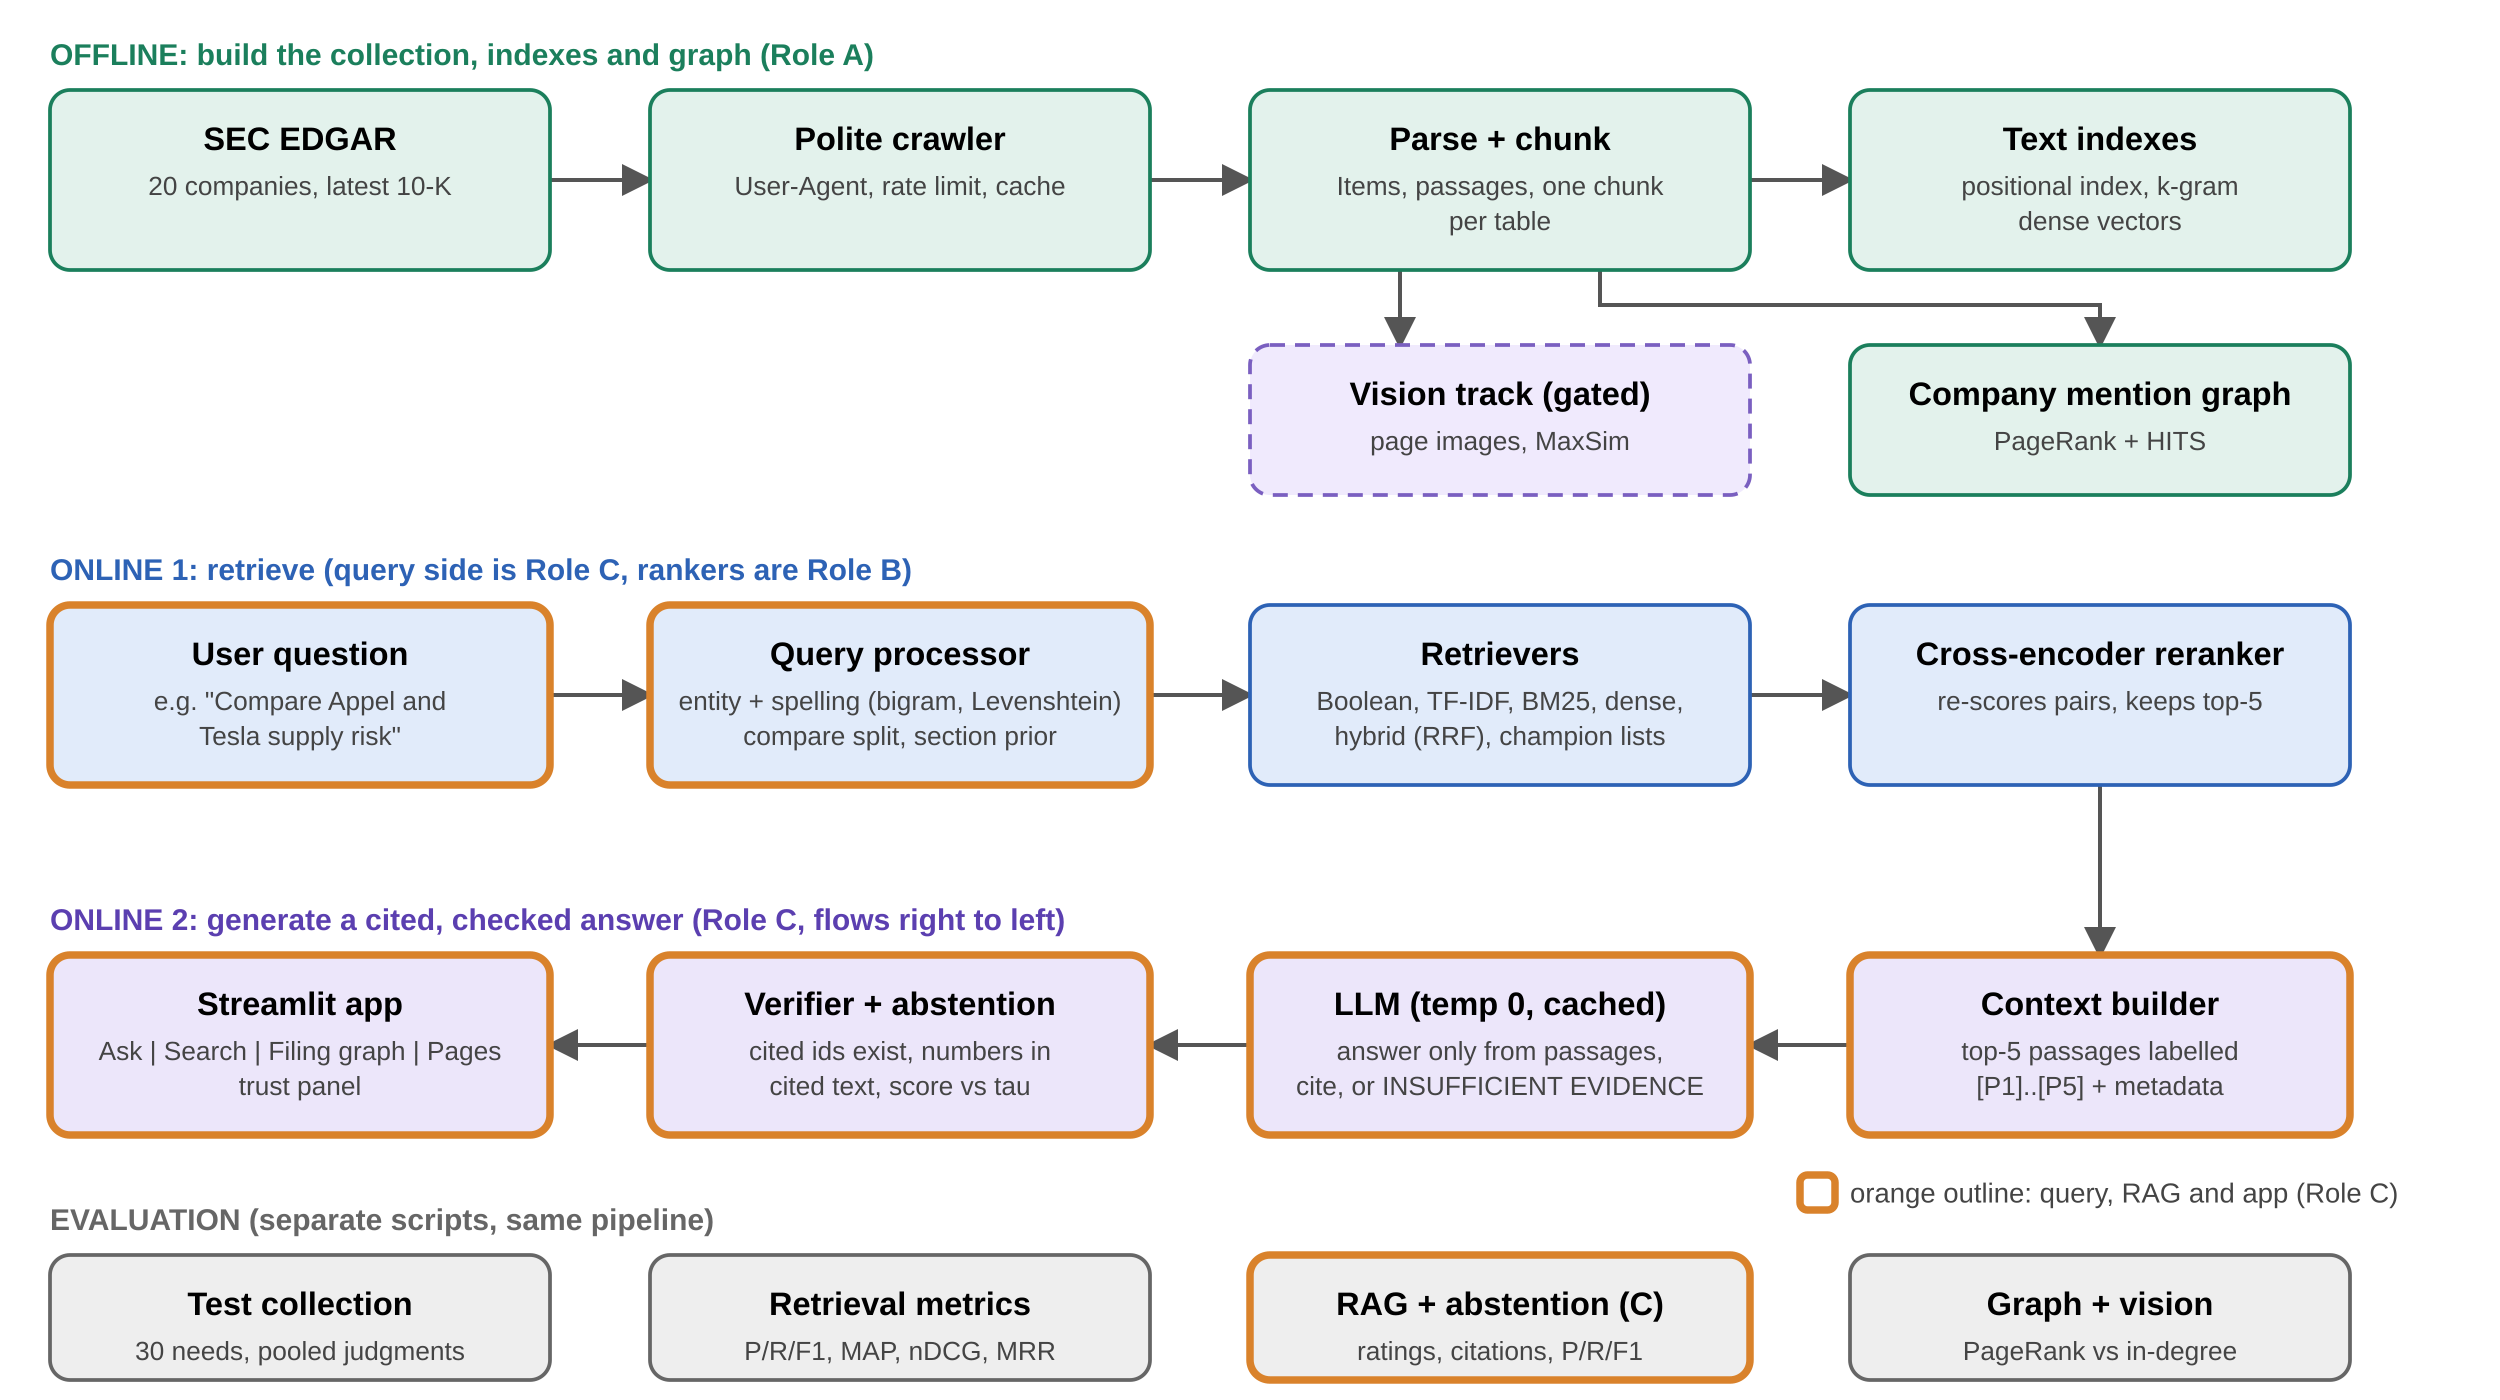
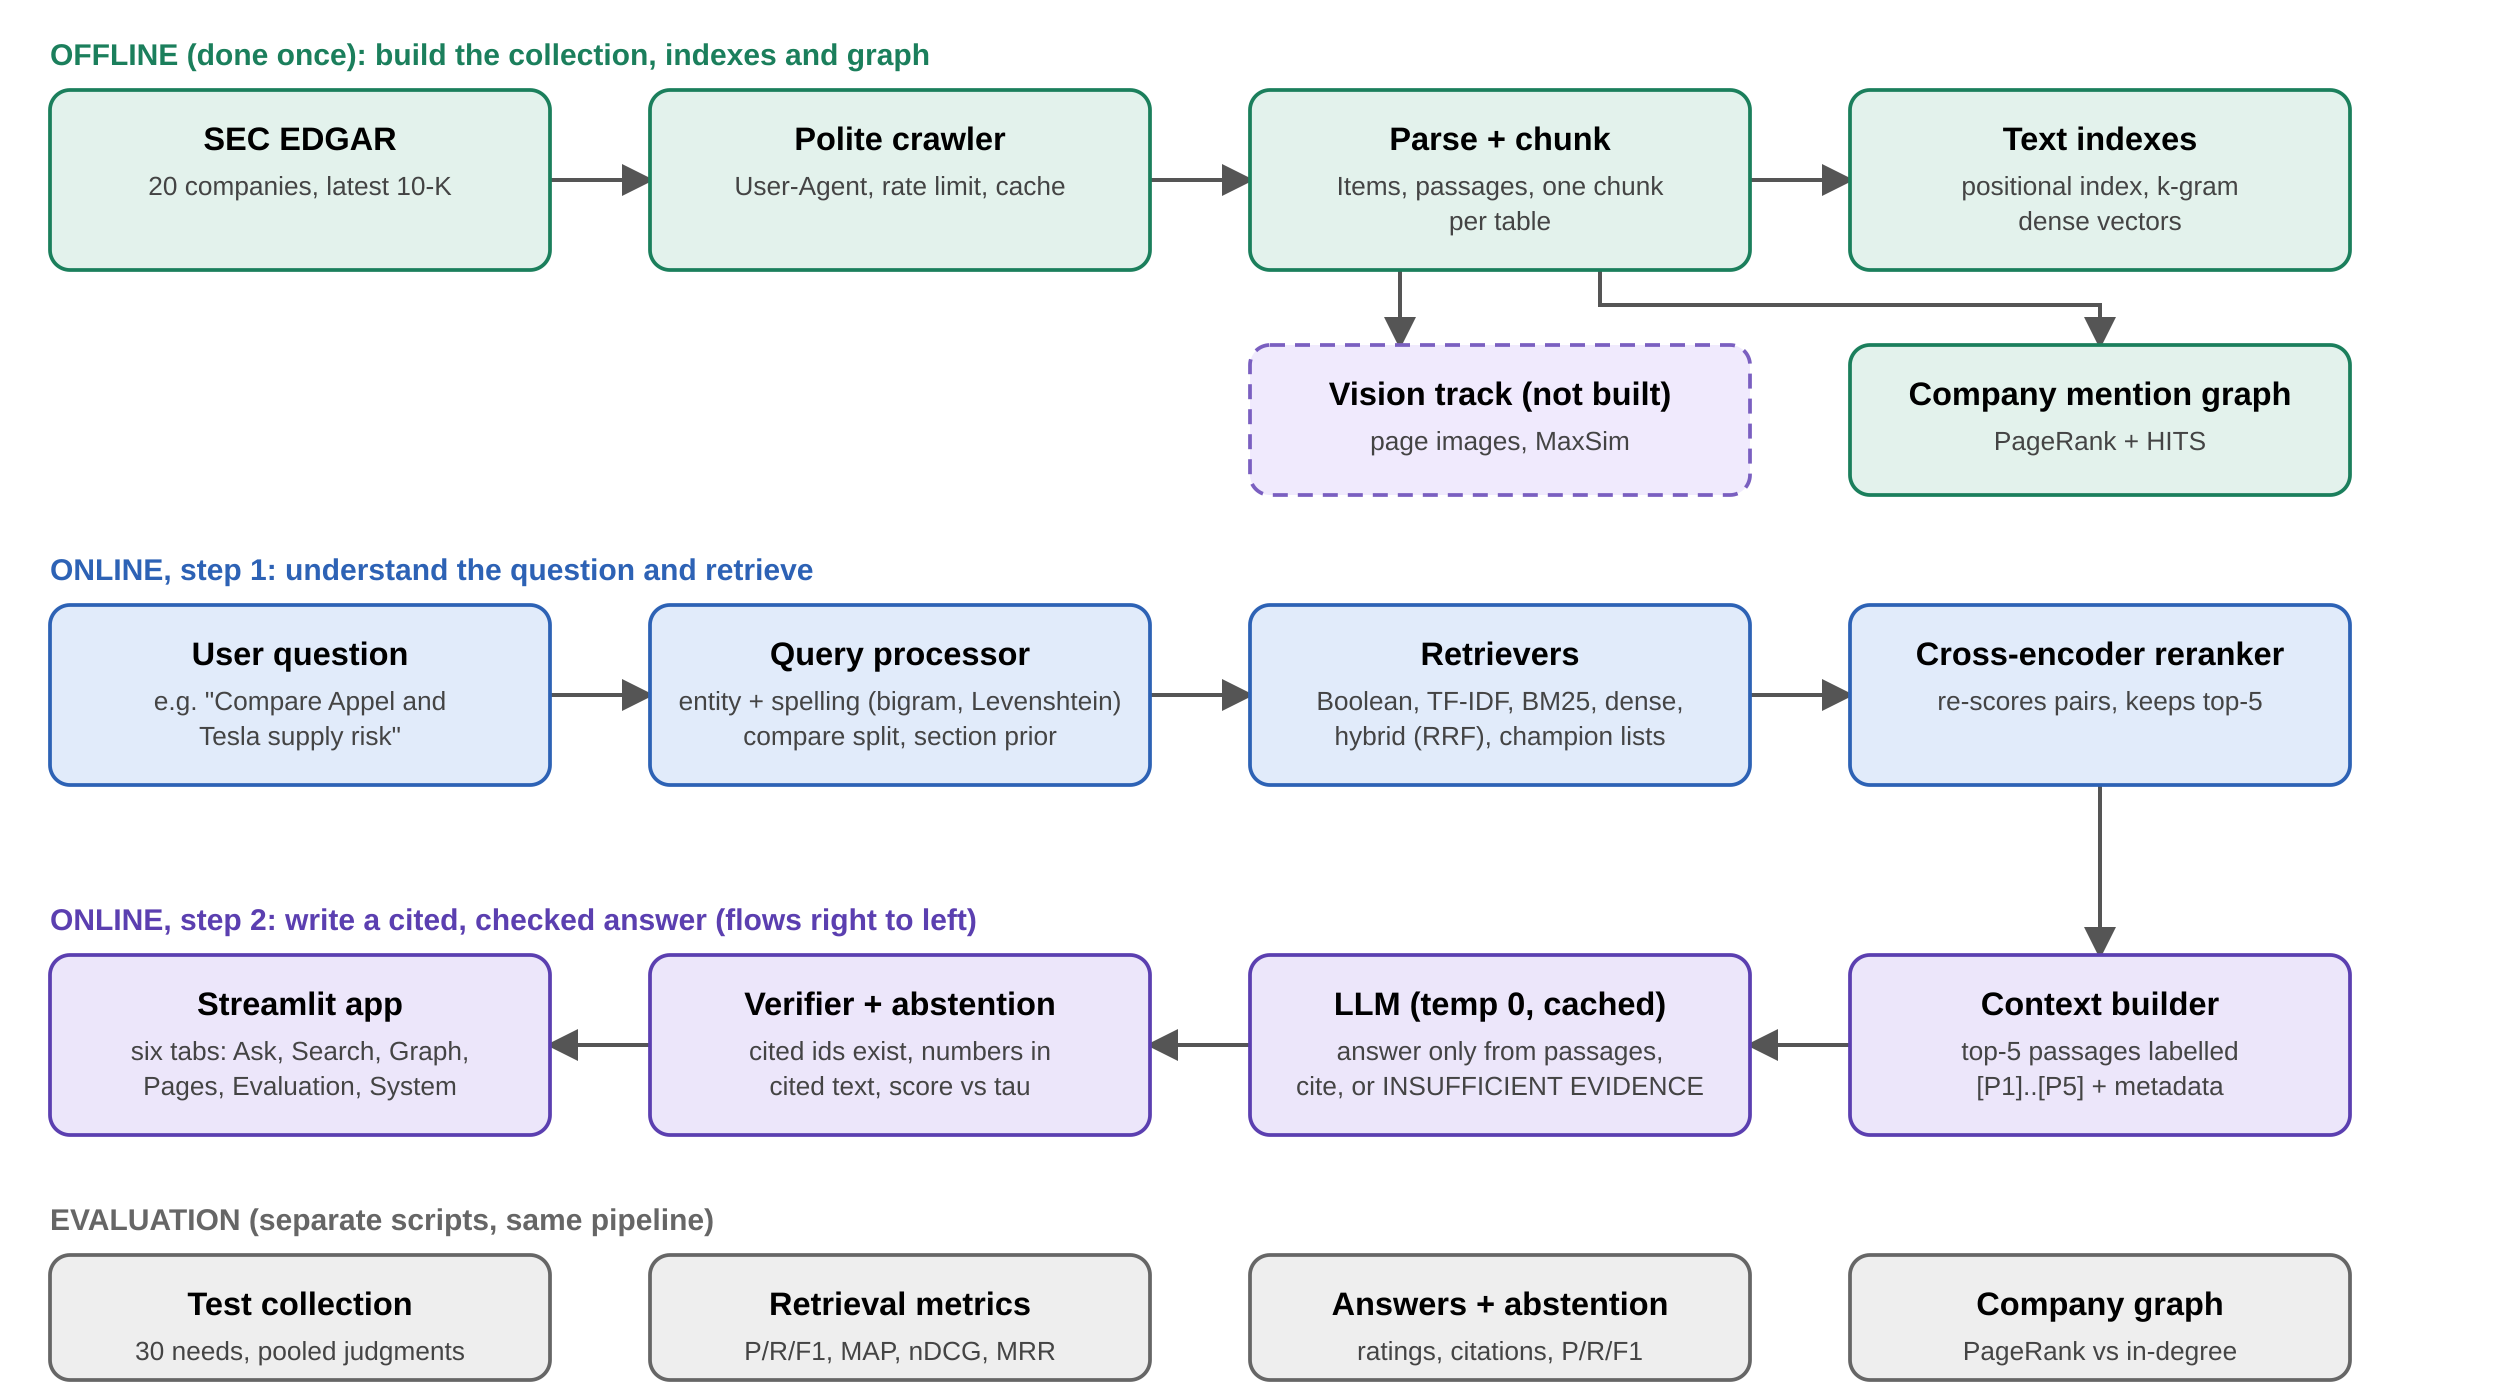
<svg xmlns="http://www.w3.org/2000/svg" viewBox="0 0 1000 560" font-family="Segoe UI, Arial, sans-serif">
  <defs>
    <marker id="a" markerWidth="8" markerHeight="8" refX="7" refY="4" orient="auto">
      <path d="M0,0 L8,4 L0,8 z" fill="#555" />
    </marker>
  </defs>
  <rect width="1000" height="560" fill="white" />
  <path d="M 220,72 L 260,72" fill="none" stroke="#555" stroke-width="1.6" marker-end="url(#a)" />
  <path d="M 460,72 L 500,72" fill="none" stroke="#555" stroke-width="1.6" marker-end="url(#a)" />
  <path d="M 700,72 L 740,72" fill="none" stroke="#555" stroke-width="1.6" marker-end="url(#a)" />
  <path d="M 560,108 L 560,138" fill="none" stroke="#555" stroke-width="1.6" marker-end="url(#a)" />
  <path d="M 640,108 L 640,122 L 840,122 L 840,138" fill="none" stroke="#555" stroke-width="1.6" marker-end="url(#a)" />
  <path d="M 220,278 L 260,278" fill="none" stroke="#555" stroke-width="1.6" marker-end="url(#a)" />
  <path d="M 460,278 L 500,278" fill="none" stroke="#555" stroke-width="1.6" marker-end="url(#a)" />
  <path d="M 700,278 L 740,278" fill="none" stroke="#555" stroke-width="1.6" marker-end="url(#a)" />
  <path d="M 840,314 L 840,382" fill="none" stroke="#555" stroke-width="1.6" marker-end="url(#a)" />
  <path d="M 740,418 L 700,418" fill="none" stroke="#555" stroke-width="1.6" marker-end="url(#a)" />
  <path d="M 500,418 L 460,418" fill="none" stroke="#555" stroke-width="1.6" marker-end="url(#a)" />
  <path d="M 260,418 L 220,418" fill="none" stroke="#555" stroke-width="1.6" marker-end="url(#a)" />
-   <text x="20" y="26" font-size="12" font-weight="700" fill="#1b7f5c">OFFLINE: build the collection, indexes and graph (Role A)</text>
+   <text x="20" y="26" font-size="12" font-weight="700" fill="#1b7f5c">OFFLINE (done once): build the collection, indexes and graph</text>
  <rect x="20" y="36" width="200" height="72" rx="8" fill="#e3f2ec" stroke="#1b7f5c" stroke-width="1.5" />
  <text x="120.0" y="60" text-anchor="middle" font-size="13" font-weight="700">SEC EDGAR</text>
  <text x="120.0" y="78" text-anchor="middle" font-size="10.5" fill="#444">20 companies, latest 10-K</text>
  <rect x="260" y="36" width="200" height="72" rx="8" fill="#e3f2ec" stroke="#1b7f5c" stroke-width="1.5" />
  <text x="360.0" y="60" text-anchor="middle" font-size="13" font-weight="700">Polite crawler</text>
  <text x="360.0" y="78" text-anchor="middle" font-size="10.5" fill="#444">User-Agent, rate limit, cache</text>
  <rect x="500" y="36" width="200" height="72" rx="8" fill="#e3f2ec" stroke="#1b7f5c" stroke-width="1.5" />
  <text x="600.0" y="60" text-anchor="middle" font-size="13" font-weight="700">Parse + chunk</text>
  <text x="600.0" y="78" text-anchor="middle" font-size="10.5" fill="#444">Items, passages, one chunk</text>
  <text x="600.0" y="92" text-anchor="middle" font-size="10.5" fill="#444">per table</text>
  <rect x="740" y="36" width="200" height="72" rx="8" fill="#e3f2ec" stroke="#1b7f5c" stroke-width="1.5" />
  <text x="840.0" y="60" text-anchor="middle" font-size="13" font-weight="700">Text indexes</text>
  <text x="840.0" y="78" text-anchor="middle" font-size="10.5" fill="#444">positional index, k-gram</text>
  <text x="840.0" y="92" text-anchor="middle" font-size="10.5" fill="#444">dense vectors</text>
  <rect x="500" y="138" width="200" height="60" rx="8" fill="#f0eafd" stroke="#7a5fc0" stroke-width="1.5" stroke-dasharray="6 4" />
-   <text x="600.0" y="162" text-anchor="middle" font-size="13" font-weight="700">Vision track (gated)</text>
+   <text x="600.0" y="162" text-anchor="middle" font-size="13" font-weight="700">Vision track (not built)</text>
  <text x="600.0" y="180" text-anchor="middle" font-size="10.5" fill="#444">page images, MaxSim</text>
  <rect x="740" y="138" width="200" height="60" rx="8" fill="#e3f2ec" stroke="#1b7f5c" stroke-width="1.5" />
  <text x="840.0" y="162" text-anchor="middle" font-size="13" font-weight="700">Company mention graph</text>
  <text x="840.0" y="180" text-anchor="middle" font-size="10.5" fill="#444">PageRank + HITS</text>
-   <text x="20" y="232" font-size="12" font-weight="700" fill="#2d62b5">ONLINE 1: retrieve (query side is Role C, rankers are Role B)</text>
-   <rect x="20" y="242" width="200" height="72" rx="8" fill="#e1ebfa" stroke="#d9822b" stroke-width="3" />
+   <text x="20" y="232" font-size="12" font-weight="700" fill="#2d62b5">ONLINE, step 1: understand the question and retrieve</text>
+   <rect x="20" y="242" width="200" height="72" rx="8" fill="#e1ebfa" stroke="#2d62b5" stroke-width="1.5" />
  <text x="120.0" y="266" text-anchor="middle" font-size="13" font-weight="700">User question</text>
  <text x="120.0" y="284" text-anchor="middle" font-size="10.5" fill="#444">e.g. "Compare Appel and</text>
  <text x="120.0" y="298" text-anchor="middle" font-size="10.5" fill="#444">Tesla supply risk"</text>
-   <rect x="260" y="242" width="200" height="72" rx="8" fill="#e1ebfa" stroke="#d9822b" stroke-width="3" />
+   <rect x="260" y="242" width="200" height="72" rx="8" fill="#e1ebfa" stroke="#2d62b5" stroke-width="1.5" />
  <text x="360.0" y="266" text-anchor="middle" font-size="13" font-weight="700">Query processor</text>
  <text x="360.0" y="284" text-anchor="middle" font-size="10.5" fill="#444">entity + spelling (bigram, Levenshtein)</text>
  <text x="360.0" y="298" text-anchor="middle" font-size="10.5" fill="#444">compare split, section prior</text>
  <rect x="500" y="242" width="200" height="72" rx="8" fill="#e1ebfa" stroke="#2d62b5" stroke-width="1.5" />
  <text x="600.0" y="266" text-anchor="middle" font-size="13" font-weight="700">Retrievers</text>
  <text x="600.0" y="284" text-anchor="middle" font-size="10.5" fill="#444">Boolean, TF-IDF, BM25, dense,</text>
  <text x="600.0" y="298" text-anchor="middle" font-size="10.5" fill="#444">hybrid (RRF), champion lists</text>
  <rect x="740" y="242" width="200" height="72" rx="8" fill="#e1ebfa" stroke="#2d62b5" stroke-width="1.5" />
  <text x="840.0" y="266" text-anchor="middle" font-size="13" font-weight="700">Cross-encoder reranker</text>
  <text x="840.0" y="284" text-anchor="middle" font-size="10.5" fill="#444">re-scores pairs, keeps top-5</text>
-   <text x="20" y="372" font-size="12" font-weight="700" fill="#5b3fb0">ONLINE 2: generate a cited, checked answer (Role C, flows right to left)</text>
-   <rect x="740" y="382" width="200" height="72" rx="8" fill="#ece6fa" stroke="#d9822b" stroke-width="3" />
+   <text x="20" y="372" font-size="12" font-weight="700" fill="#5b3fb0">ONLINE, step 2: write a cited, checked answer (flows right to left)</text>
+   <rect x="740" y="382" width="200" height="72" rx="8" fill="#ece6fa" stroke="#5b3fb0" stroke-width="1.5" />
  <text x="840.0" y="406" text-anchor="middle" font-size="13" font-weight="700">Context builder</text>
  <text x="840.0" y="424" text-anchor="middle" font-size="10.5" fill="#444">top-5 passages labelled</text>
  <text x="840.0" y="438" text-anchor="middle" font-size="10.5" fill="#444">[P1]..[P5] + metadata</text>
-   <rect x="500" y="382" width="200" height="72" rx="8" fill="#ece6fa" stroke="#d9822b" stroke-width="3" />
+   <rect x="500" y="382" width="200" height="72" rx="8" fill="#ece6fa" stroke="#5b3fb0" stroke-width="1.5" />
  <text x="600.0" y="406" text-anchor="middle" font-size="13" font-weight="700">LLM (temp 0, cached)</text>
  <text x="600.0" y="424" text-anchor="middle" font-size="10.5" fill="#444">answer only from passages,</text>
  <text x="600.0" y="438" text-anchor="middle" font-size="10.5" fill="#444">cite, or INSUFFICIENT EVIDENCE</text>
-   <rect x="260" y="382" width="200" height="72" rx="8" fill="#ece6fa" stroke="#d9822b" stroke-width="3" />
+   <rect x="260" y="382" width="200" height="72" rx="8" fill="#ece6fa" stroke="#5b3fb0" stroke-width="1.5" />
  <text x="360.0" y="406" text-anchor="middle" font-size="13" font-weight="700">Verifier + abstention</text>
  <text x="360.0" y="424" text-anchor="middle" font-size="10.5" fill="#444">cited ids exist, numbers in</text>
  <text x="360.0" y="438" text-anchor="middle" font-size="10.5" fill="#444">cited text, score vs tau</text>
-   <rect x="20" y="382" width="200" height="72" rx="8" fill="#ece6fa" stroke="#d9822b" stroke-width="3" />
+   <rect x="20" y="382" width="200" height="72" rx="8" fill="#ece6fa" stroke="#5b3fb0" stroke-width="1.5" />
  <text x="120.0" y="406" text-anchor="middle" font-size="13" font-weight="700">Streamlit app</text>
-   <text x="120.0" y="424" text-anchor="middle" font-size="10.5" fill="#444">Ask | Search | Filing graph | Pages</text>
-   <text x="120.0" y="438" text-anchor="middle" font-size="10.5" fill="#444">trust panel</text>
+   <text x="120.0" y="424" text-anchor="middle" font-size="10.5" fill="#444">six tabs: Ask, Search, Graph,</text>
+   <text x="120.0" y="438" text-anchor="middle" font-size="10.5" fill="#444">Pages, Evaluation, System</text>
  <text x="20" y="492" font-size="12" font-weight="700" fill="#666666">EVALUATION (separate scripts, same pipeline)</text>
  <rect x="20" y="502" width="200" height="50" rx="8" fill="#eeeeee" stroke="#666666" stroke-width="1.5" />
  <text x="120.0" y="526" text-anchor="middle" font-size="13" font-weight="700">Test collection</text>
  <text x="120.0" y="544" text-anchor="middle" font-size="10.5" fill="#444">30 needs, pooled judgments</text>
  <rect x="260" y="502" width="200" height="50" rx="8" fill="#eeeeee" stroke="#666666" stroke-width="1.5" />
  <text x="360.0" y="526" text-anchor="middle" font-size="13" font-weight="700">Retrieval metrics</text>
  <text x="360.0" y="544" text-anchor="middle" font-size="10.5" fill="#444">P/R/F1, MAP, nDCG, MRR</text>
-   <rect x="500" y="502" width="200" height="50" rx="8" fill="#eeeeee" stroke="#d9822b" stroke-width="3" />
-   <text x="600.0" y="526" text-anchor="middle" font-size="13" font-weight="700">RAG + abstention (C)</text>
+   <rect x="500" y="502" width="200" height="50" rx="8" fill="#eeeeee" stroke="#666666" stroke-width="1.5" />
+   <text x="600.0" y="526" text-anchor="middle" font-size="13" font-weight="700">Answers + abstention</text>
  <text x="600.0" y="544" text-anchor="middle" font-size="10.5" fill="#444">ratings, citations, P/R/F1</text>
  <rect x="740" y="502" width="200" height="50" rx="8" fill="#eeeeee" stroke="#666666" stroke-width="1.5" />
-   <text x="840.0" y="526" text-anchor="middle" font-size="13" font-weight="700">Graph + vision</text>
+   <text x="840.0" y="526" text-anchor="middle" font-size="13" font-weight="700">Company graph</text>
  <text x="840.0" y="544" text-anchor="middle" font-size="10.5" fill="#444">PageRank vs in-degree</text>
-   <rect x="720" y="470" width="14" height="14" rx="3" fill="white" stroke="#d9822b" stroke-width="3" />
-   <text x="740" y="481" font-size="11" fill="#444">orange outline: query, RAG and app (Role C)</text>
</svg>
